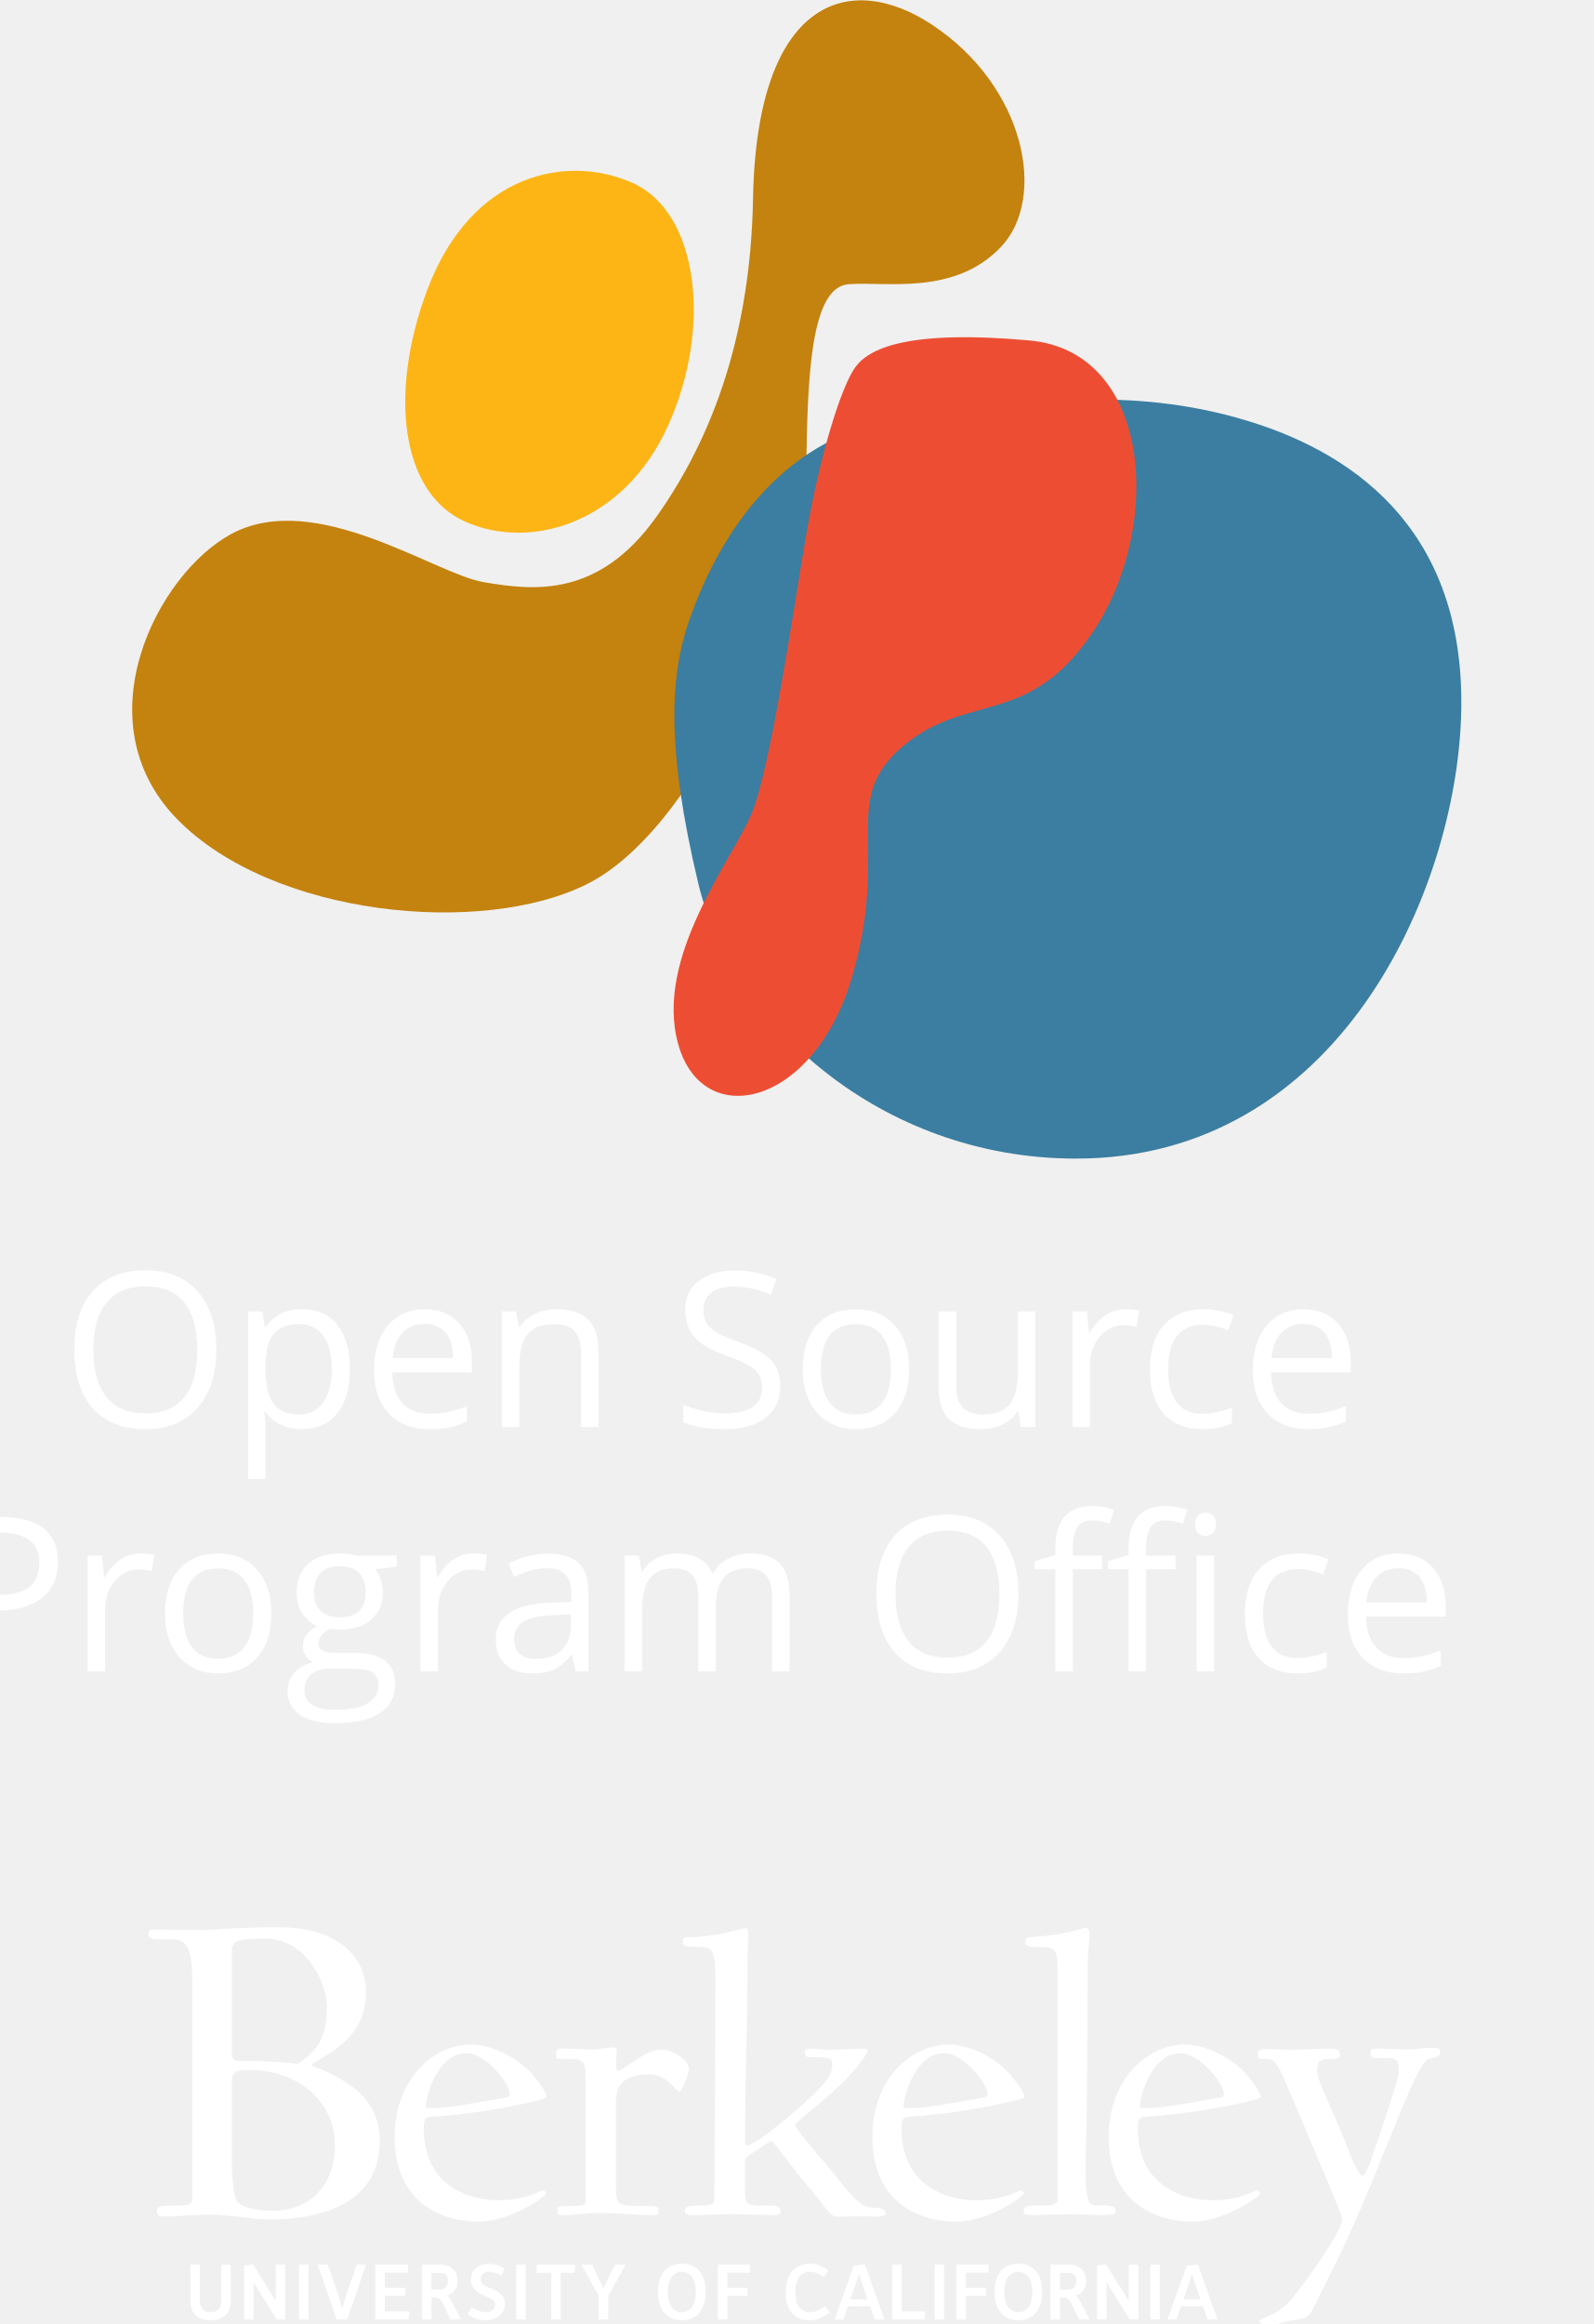
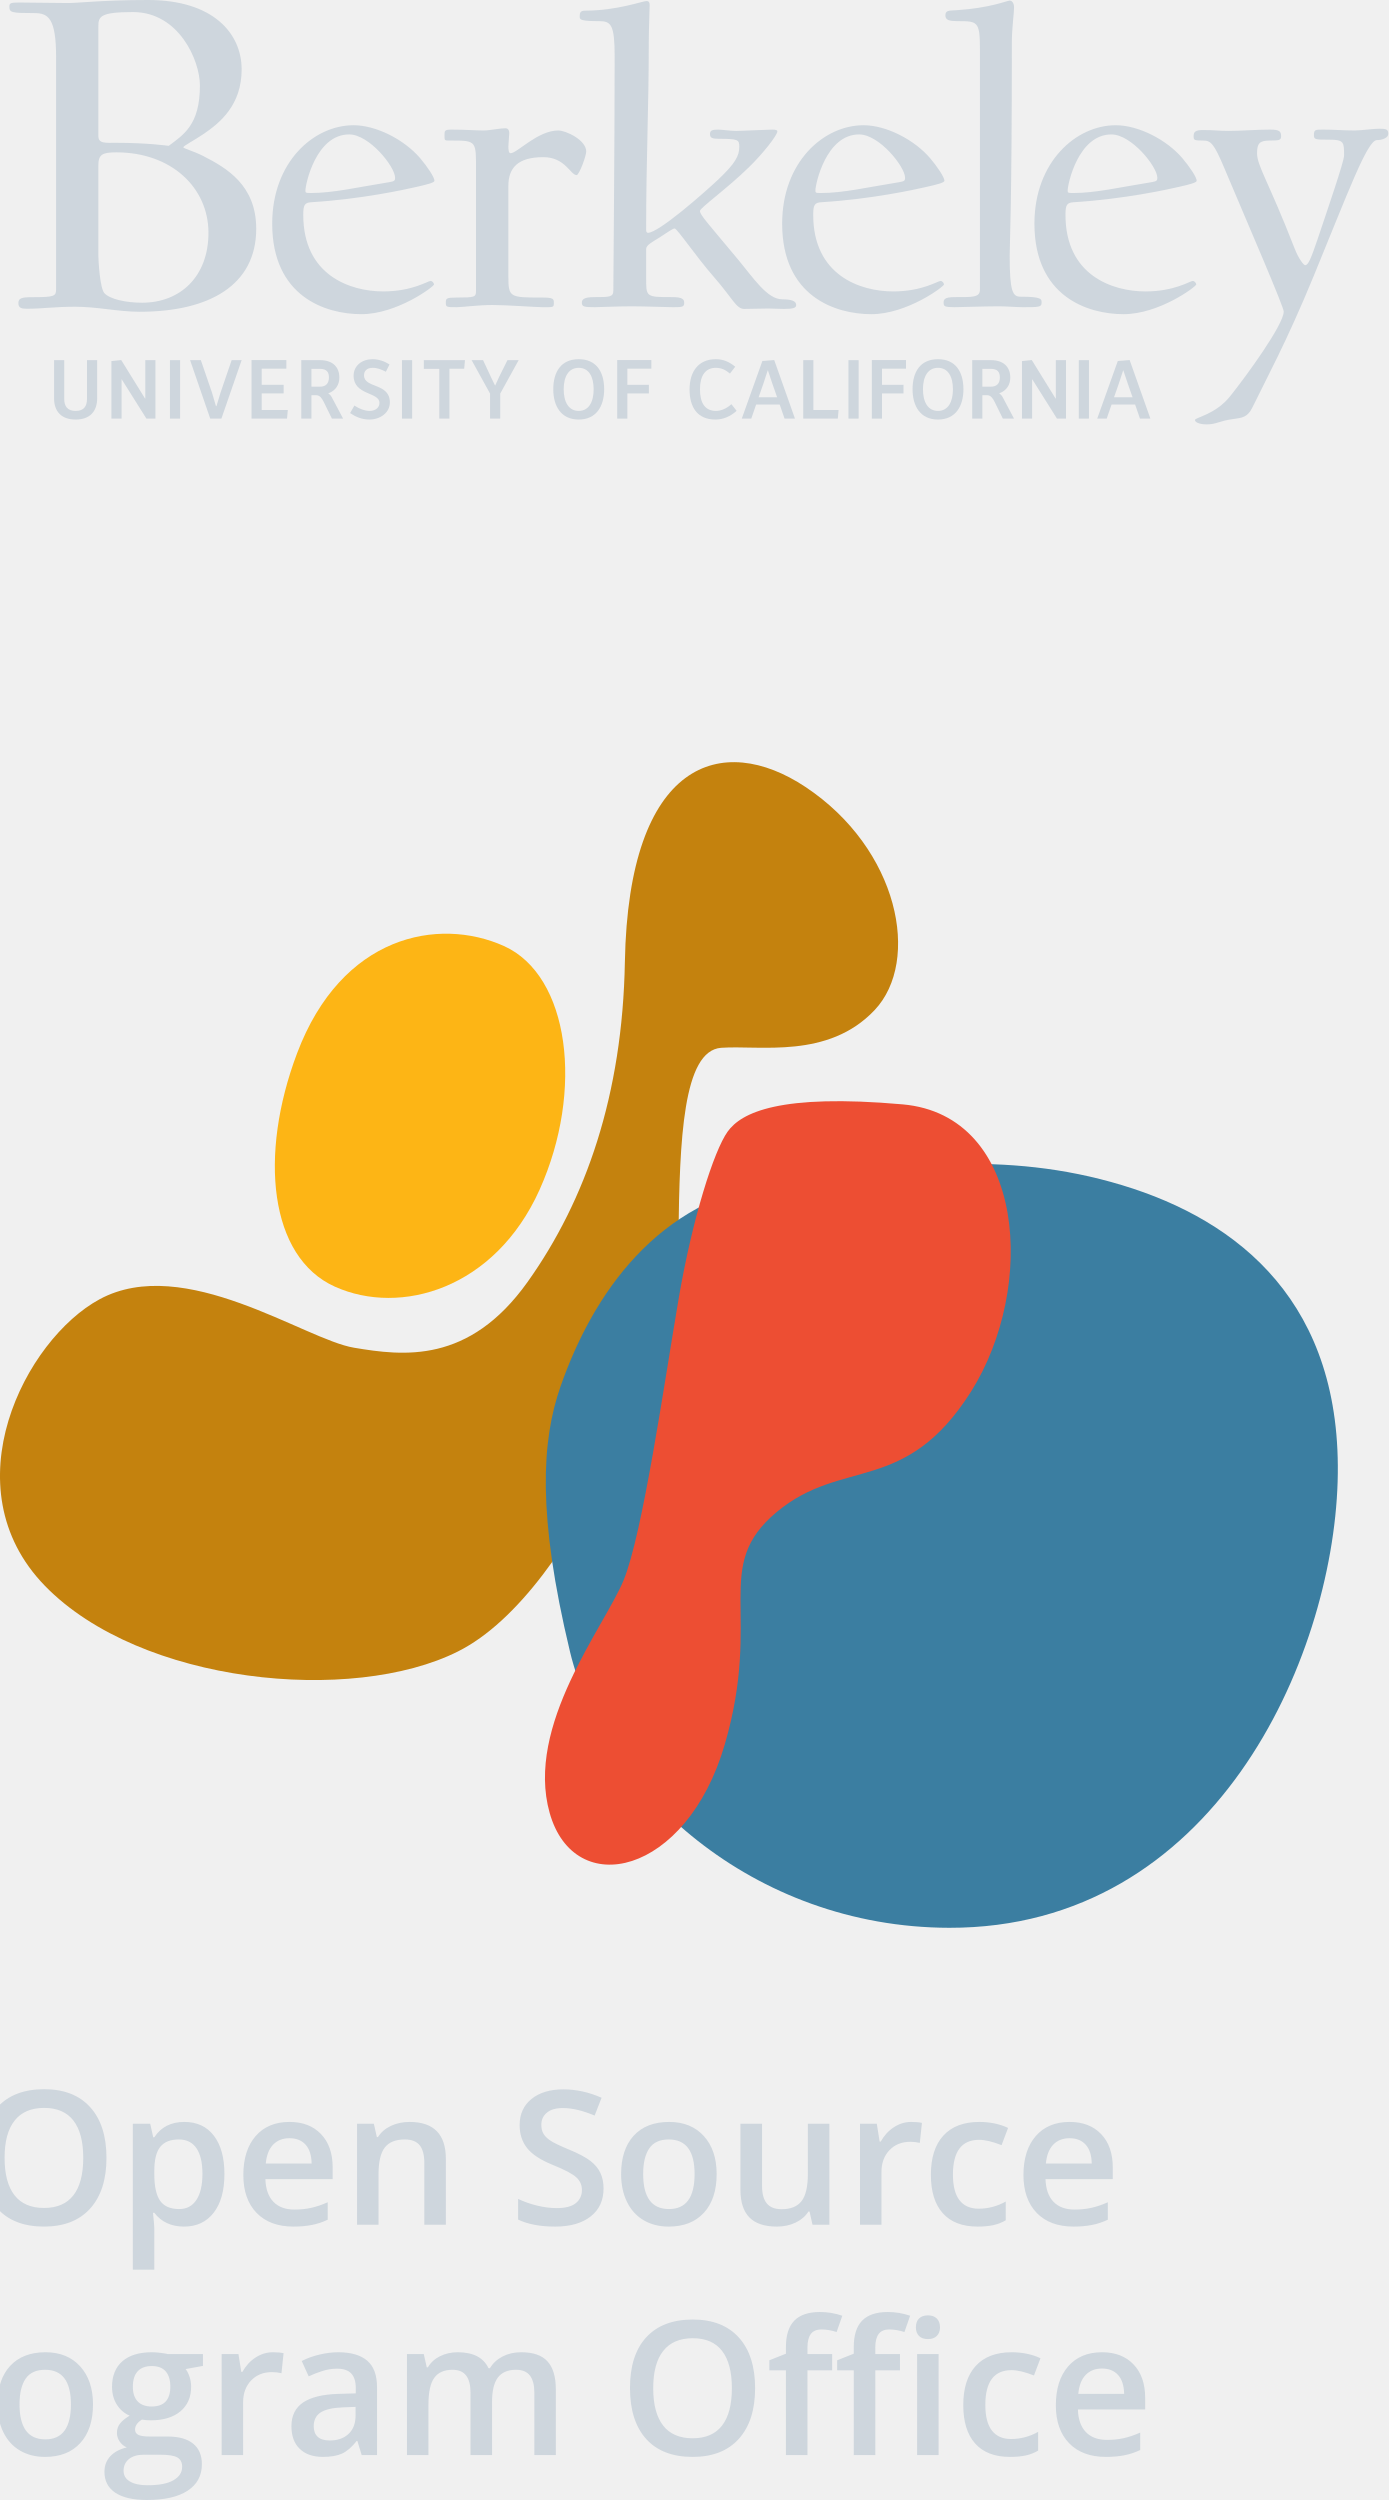
- <svg xmlns="http://www.w3.org/2000/svg" version="1.1" id="Layer_1" x="0px" y="0px" viewBox="0 0 412.836 601.977" xml:space="preserve" width="412.836" height="601.977">
+ <svg xmlns="http://www.w3.org/2000/svg" version="1.1" id="Layer_1" x="0px" y="0px" viewBox="0 0 297 534.842" xml:space="preserve" width="297" height="534.842">
  <defs id="defs115">
    <rect x="21.196" y="258.274" width="65.967" height="129.548" id="rect1" />
  </defs>
  <style type="text/css" id="style1">
	.st0{fill:#F7945E;}
	.st1{fill:#619BD3;}
	.st2{fill:#F15C45;}
	.st3{fill:#FFCA26;}
	.st4{fill:#214475;}
	.st5{enable-background:new    ;}
	.st6{fill:#224475;}
</style>
-   <text xml:space="preserve" id="text1" style="font-weight:bold;font-size:37.333px;font-family:Lato;-inkscape-font-specification:'Lato Bold';white-space:pre;shape-inside:url(#rect1);display:inline;fill:#1f335e;fill-opacity:1" transform="translate(-0.3435536,-72)" />
-   <text xml:space="preserve" style="font-weight:bold;font-size:66.667px;font-family:Lato;-inkscape-font-specification:'Lato Bold';text-align:center;text-anchor:middle;fill:#ffffff;fill-opacity:1" x="205.105" y="346.651" id="text2">
-     <tspan id="tspan2" x="205.105" y="346.651" style="font-style:normal;font-variant:normal;font-weight:bold;font-stretch:normal;font-size:66.667px;font-family:'Open Sans';-inkscape-font-specification:'Open Sans Bold';text-align:center;text-anchor:middle;fill:#ffffff;fill-opacity:1" />
-     <tspan x="205.105" y="432.915" style="font-style:normal;font-variant:normal;font-weight:normal;font-stretch:normal;font-size:56px;font-family:'Open Sans';-inkscape-font-specification:'Open Sans';text-align:center;text-anchor:middle;fill:#ffffff;fill-opacity:1" id="tspan3">Program Office</tspan>
-   </text>
-   <text xml:space="preserve" style="font-weight:bold;font-size:56px;font-family:'Open Sans';-inkscape-font-specification:'Open Sans Bold';text-align:center;text-anchor:middle;fill:#ffffff;fill-opacity:1" x="206.163" y="369.639" id="text3">
-     <tspan id="tspan1" x="206.163" y="369.639" style="font-style:normal;font-variant:normal;font-weight:normal;font-stretch:normal;font-size:56px;font-family:'Open Sans';-inkscape-font-specification:'Open Sans';fill:#ffffff;fill-opacity:1">Open Source</tspan>
-   </text>
-   <g id="g2" transform="matrix(2.264542,0,0,2.264542,34.24871,0.09361096)">
+   <text xml:space="preserve" id="text1" style="font-weight:bold;font-size:37.333px;font-family:Lato;-inkscape-font-specification:'Lato Bold';white-space:pre;shape-inside:url(#rect1);display:inline;fill:#1f335e;fill-opacity:1" transform="translate(-63.6554,-115.6821)" />
+   <g id="g3" style="fill:#ced6dd;fill-opacity:1" transform="translate(-63.31185,-43.68211)">
+     <text xml:space="preserve" style="font-weight:bold;font-size:66.667px;font-family:Lato;-inkscape-font-specification:'Lato Bold';text-align:center;text-anchor:middle;fill:#ced6dd;fill-opacity:1" x="205.48" y="482.651" id="text2">
+       <tspan id="tspan2" x="205.48" y="482.651" style="font-style:normal;font-variant:normal;font-weight:bold;font-stretch:normal;font-size:66.667px;font-family:'Open Sans';-inkscape-font-specification:'Open Sans Bold';text-align:center;text-anchor:middle;fill:#ced6dd;fill-opacity:1" />
+       <tspan x="205.48" y="568.915" style="font-style:normal;font-variant:normal;font-weight:600;font-stretch:normal;font-size:40px;font-family:'Open Sans';-inkscape-font-specification:'Open Sans, Semi-Bold';font-variant-ligatures:normal;font-variant-caps:small-caps;font-variant-numeric:normal;font-variant-east-asian:normal;text-align:center;text-anchor:middle;fill:#ced6dd;fill-opacity:1" id="tspan3">Program Office</tspan>
+     </text>
+     <text xml:space="preserve" style="font-weight:bold;font-size:40px;font-family:'Open Sans';-inkscape-font-specification:'Open Sans Bold';text-align:center;text-anchor:middle;fill:#ced6dd;fill-opacity:1" x="206.115" y="519.639" id="text3">
+       <tspan id="tspan1" x="206.115" y="519.639" style="font-style:normal;font-variant:normal;font-weight:600;font-stretch:normal;font-size:40px;font-family:'Open Sans';-inkscape-font-specification:'Open Sans, Semi-Bold';font-variant-ligatures:normal;font-variant-caps:small-caps;font-variant-numeric:normal;font-variant-east-asian:normal;fill:#ced6dd;fill-opacity:1">Open Source</tspan>
+     </text>
+   </g>
+   <g id="g2" transform="matrix(1.882274,0,0,1.882274,-7.8833529e-8,163.0558)">
    <path class="st0" d="m 11.323,61.044 c -8.46,4.57 -17.1,21.38 -6.22,32.57 C 15.983,104.804 40.033,107.114 52.053,101.074 c 13.65,-6.85 24.93,-36.38 25.06,-47.26 0.13,-10.88 0.51,-21.04 4.86,-21.35 4.35,-0.31 12.14,1.32 17.43,-4.28 5.29,-5.6 2.76,-18.32 -7.86,-25.37 -9.45,-6.28 -20.11,-3.04 -20.52,19.9 -0.27,15.08 -4.42,27.05 -11.07,36.38 -6.65,9.33 -14.12,8.4 -19.71,7.46 -5.6,-0.92 -19.28,-10.72 -28.92,-5.51 z" id="path1-6" style="fill:#c4820e;fill-opacity:1" />
    <path class="st1" d="m 63.723,70.914 c 3.65,-10.42 11.01,-21.3 24.69,-23.17 13.68,-1.87 25.73,-3.71 39.11,0.33 13.37,4.04 25.13,13.51 24.51,33.72 -0.62,20.21 -14.05,50.74 -44.14,50.69 -22.46,-0.04 -39.38,-15.84 -43.11,-31.39 -3.73,-15.55 -3.24,-23.96 -1.06,-30.18 z" id="path2-7" style="fill:#3b7ea1;fill-opacity:1" />
    <path class="st2" d="m 62.473,119.424 c 2.81,10 15.55,7.15 19.9,-7.77 4.35,-14.93 -1.55,-20.21 5.91,-26.43 7.46,-6.22 14.61,-1.87 22.08,-13.68 7.46,-11.82 6.22,-31.41 -7.77,-32.65 -13.99,-1.24 -18.35,0.93 -19.9,3.11 -1.55,2.18 -3.99,9.79 -5.57,19.04 -1.58,9.25 -4.07,26.67 -6.25,31.95 -2.18,5.29 -11.2,16.48 -8.4,26.43 z" id="path3-5" style="fill:#ed4e33;fill-opacity:1" />
    <path class="st3" d="m 61.333,48.584 c -5.07,11.3 -15.82,14.38 -23.27,11.03 -7.45,-3.35 -8.67,-14.93 -4.3,-26.52 5.06,-13.43 16.06,-15.54 23.51,-12.2 7.45,3.35 9.13,16.39 4.06,27.69 z" id="path4-3" style="fill:#fdb515;fill-opacity:1" />
  </g>
-   <g id="group-R5-3" transform="matrix(0.3068471,0,0,0.3068471,1.218388,468.8733)">
-     <path id="path2" d="m 7254.08,775.59 h 60.19 v 346.79 h -60.19 V 775.59" style="fill:#ffffff;fill-opacity:1;fill-rule:nonzero;stroke:none" transform="matrix(0.1333333,0,0,-0.1333333,0,533.3333)" />
-     <path id="path3" d="m 7117.91,894.531 h -1.5 l -141.26,228.359 -58.28,-6.02 V 775.59 h 60.27 v 232.89 h 1.06 l 146.33,-232.89 h 53.67 v 346.79 h -60.29 V 894.531" style="fill:#ffffff;fill-opacity:1;fill-rule:nonzero;stroke:none" transform="matrix(0.1333333,0,0,-0.1333333,0,533.3333)" />
-     <path id="path4" d="m 6026.45,775.59 h 60.26 V 925 h 127.6 v 51.051 h -127.6 v 95.789 h 142.35 v 51.05 h -202.61 v -347.3" style="fill:#ffffff;fill-opacity:1;fill-rule:nonzero;stroke:none" transform="matrix(0.1333333,0,0,-0.1333333,0,533.3333)" />
-     <path id="path5-6" d="m 5887.75,775.59 h 60.27 v 346.79 h -60.27 V 775.59" style="fill:#ffffff;fill-opacity:1;fill-rule:nonzero;stroke:none" transform="matrix(0.1333333,0,0,-0.1333333,0,533.3333)" />
-     <path id="path6-7" d="m 5679.72,1122.38 h -60.27 V 775.59 h 205.14 l 4.56,51.172 h -149.43 v 295.618" style="fill:#ffffff;fill-opacity:1;fill-rule:nonzero;stroke:none" transform="matrix(0.1333333,0,0,-0.1333333,0,533.3333)" />
-     <path id="path7-5" d="m 5101.67,821.211 c -64.25,0 -94.7,46.09 -94.7,128.051 0,81.438 32.44,127.578 93.69,127.578 32.89,0 57.29,-11.68 84.07,-33.95 l 31.32,40.51 c -36.37,29.92 -72.33,44.61 -115.39,44.61 -104.26,0 -155.45,-74.92 -155.45,-179.26 0,-106.289 46.58,-178.75 153.41,-178.75 46.59,0 90.1,19.18 125.59,51.68 l -30.88,39.492 c -28.39,-25.863 -60.78,-39.961 -91.66,-39.961" style="fill:#ffffff;fill-opacity:1;fill-rule:nonzero;stroke:none" transform="matrix(0.1333333,0,0,-0.1333333,0,533.3333)" />
-     <path id="path8-3" d="m 4515.99,775.59 h 60.2 V 925 h 127.61 v 51.051 h -127.61 v 95.789 h 142.32 v 51.05 h -202.52 v -347.3" style="fill:#ffffff;fill-opacity:1;fill-rule:nonzero;stroke:none" transform="matrix(0.1333333,0,0,-0.1333333,0,533.3333)" />
-     <path id="path9" d="m 3815.87,1023.67 c 0,0 -6.1,-12.65 -23.28,-51.088 h -1.49 c -18.23,38.438 -24.87,51.088 -24.87,51.088 l -46.04,98.71 h -67.87 L 3761.71,923.988 V 775.59 h 60.28 v 148.398 l 109.35,198.392 h -66.39 l -49.08,-98.71" style="fill:#ffffff;fill-opacity:1;fill-rule:nonzero;stroke:none" transform="matrix(0.1333333,0,0,-0.1333333,0,533.3333)" />
-     <path id="path10" d="m 3368.84,1070.82 h 91.66 V 775.59 h 60.28 v 295.66 h 87.59 l 4.53,51.13 h -244.06 v -51.56" style="fill:#ffffff;fill-opacity:1;fill-rule:nonzero;stroke:none" transform="matrix(0.1333333,0,0,-0.1333333,0,533.3333)" />
-     <path id="path11" d="m 3239.24,775.59 h 60.29 v 346.79 h -60.29 V 775.59" style="fill:#ffffff;fill-opacity:1;fill-rule:nonzero;stroke:none" transform="matrix(0.1333333,0,0,-0.1333333,0,533.3333)" />
-     <path id="path12" d="m 3014.02,1032.3 c 0,25.79 17.22,44.54 50.68,44.54 29.83,0 53.11,-10.08 78.95,-23.25 l 21.78,43.52 c -29.38,18.24 -64.26,30.9 -100.73,30.9 -61.3,0 -112.41,-36.99 -112.41,-98.24 0,-116.489 153.43,-95.711 153.43,-160.59 0,-25.7 -19.81,-47.969 -59.77,-47.969 -26.85,0 -60.78,12.66 -89.04,31.84 l -25.39,-44.531 c 28.34,-19.77 66.79,-38.52 114.43,-38.52 66.3,0 121.49,42.582 121.49,101.289 0,118.031 -153.42,82.543 -153.42,161.011" style="fill:#ffffff;fill-opacity:1;fill-rule:nonzero;stroke:none" transform="matrix(0.1333333,0,0,-0.1333333,0,533.3333)" />
-     <path id="path13" d="m 2407.06,925 h 130.14 v 51.129 h -130.14 v 95.711 h 146.33 v 51.05 h -206.52 v -347.3 h 210.57 l 4.6,51.172 H 2407.06 V 925" style="fill:#ffffff;fill-opacity:1;fill-rule:nonzero;stroke:none" transform="matrix(0.1333333,0,0,-0.1333333,0,533.3333)" />
-     <path id="path14" d="m 2162.57,928.48 c 0,0 -6.54,-19.769 -23.73,-78.992 h -3.06 c -16.74,59.223 -23.27,79.571 -23.27,79.571 l -66.38,193.321 h -63.75 l 119.49,-346.79 h 66.29 l 120,346.79 h -59.23 l -66.36,-193.9" style="fill:#ffffff;fill-opacity:1;fill-rule:nonzero;stroke:none" transform="matrix(0.1333333,0,0,-0.1333333,0,533.3333)" />
-     <path id="path15" d="m 1862.88,775.59 h 60.28 v 346.79 h -60.28 V 775.59" style="fill:#ffffff;fill-opacity:1;fill-rule:nonzero;stroke:none" transform="matrix(0.1333333,0,0,-0.1333333,0,533.3333)" />
-     <path id="path16" d="m 1716.65,894.531 h -1.44 l -141.39,228.359 -58.16,-6.02 V 775.59 h 60.25 v 232.89 h 0.96 l 146.36,-232.89 h 53.62 v 346.79 h -60.2 V 894.531" style="fill:#ffffff;fill-opacity:1;fill-rule:nonzero;stroke:none" transform="matrix(0.1333333,0,0,-0.1333333,0,533.3333)" />
-     <path id="path17" d="m 1370.83,892.582 c 0,-43.094 -18.12,-71.371 -67.24,-71.371 -49.61,0 -67.85,28.277 -67.85,71.879 v 229.29 h -60.2 V 896.051 c 0,-77.891 42.93,-126.051 128.05,-126.051 84.5,0 127.6,48.16 127.6,126.559 v 225.821 h -60.36 V 892.582" style="fill:#ffffff;fill-opacity:1;fill-rule:nonzero;stroke:none" transform="matrix(0.1333333,0,0,-0.1333333,0,533.3333)" />
-     <path id="path18" d="m 7463.08,902.191 26.86,76.481 c 0,0 4.1,11.058 27.3,82.968 h 1.03 c 23.83,-71.91 27.82,-82.968 27.82,-82.968 l 26.89,-76.481 z m 92.68,220.699 -70.38,-5.59 -122.03,-341.71 h 56.21 l 28.85,83.551 h 139.71 l 28.89,-83.551 h 61.75 l -123,347.3" style="fill:#ffffff;fill-opacity:1;fill-rule:nonzero;stroke:none" transform="matrix(0.1333333,0,0,-0.1333333,0,533.3333)" />
-     <path id="path19" d="m 6732.65,964.961 h -50.58 v 105.859 h 49.56 c 41.06,0 54.24,-19.33 54.24,-51.68 0,-32.89 -16.76,-54.179 -53.22,-54.179 z m 70.92,-64.34 c -4.08,8.09 -10.13,17.231 -21.29,23.867 v 0.942 c 45.55,17.269 65.35,52.66 65.35,94.22 0,60.23 -38.05,102.73 -114.43,102.73 H 6621.81 V 775.59 h 60.26 v 138.781 h 28.84 c 21.74,0 34.42,-20.34 44.51,-40.973 l 48.15,-97.808 h 66.29 l -66.29,125.031" style="fill:#ffffff;fill-opacity:1;fill-rule:nonzero;stroke:none" transform="matrix(0.1333333,0,0,-0.1333333,0,533.3333)" />
-     <path id="path20" d="m 6418.84,821.211 c -59.77,0 -89.16,52.621 -89.16,128.559 0,75.47 29.39,127.07 89.16,127.07 59.77,0 88.62,-52.15 88.62,-127.578 0,-75.43 -29.4,-128.051 -88.62,-128.051 z m 0,306.799 c -104.3,0 -150.89,-74.42 -150.89,-178.748 C 6267.95,850 6314,770 6418.84,770 c 104.77,0 150.88,80 150.88,179.262 0,104.328 -46.64,178.748 -150.88,178.748" style="fill:#ffffff;fill-opacity:1;fill-rule:nonzero;stroke:none" transform="matrix(0.1333333,0,0,-0.1333333,0,533.3333)" />
-     <path id="path21" d="m 5354.76,902.191 26.84,76.481 c 0,0 4,11.058 27.28,82.968 h 1.06 c 23.8,-71.91 27.83,-82.968 27.83,-82.968 l 26.85,-76.481 z m 92.68,220.699 -70.38,-5.59 -122.11,-341.71 h 56.31 l 28.81,83.551 h 139.81 l 28.81,-83.551 h 61.74 l -122.99,347.3" style="fill:#ffffff;fill-opacity:1;fill-rule:nonzero;stroke:none" transform="matrix(0.1333333,0,0,-0.1333333,0,533.3333)" />
-     <path id="path22" d="m 4287.65,821.211 c -59.74,0 -89.04,52.621 -89.04,128.559 0,75.47 29.3,127.07 89.04,127.07 59.84,0 88.61,-52.15 88.61,-127.578 0,-75.43 -29.32,-128.051 -88.61,-128.051 z m 0,306.799 c -104.22,0 -150.89,-74.42 -150.89,-178.748 C 4136.76,850 4182.9,770 4287.65,770 c 104.84,0 150.96,80 150.96,179.262 0,104.328 -46.67,178.748 -150.96,178.748" style="fill:#ffffff;fill-opacity:1;fill-rule:nonzero;stroke:none" transform="matrix(0.1333333,0,0,-0.1333333,0,533.3333)" />
-     <path id="path23" d="m 2752.81,964.961 h -50.61 v 105.859 h 49.63 c 41.02,0 54.16,-19.33 54.16,-51.68 0,-32.89 -16.75,-54.179 -53.18,-54.179 z m 70.92,-64.34 c -4.03,8.09 -10.14,17.231 -21.22,23.867 v 0.942 c 45.51,17.269 65.24,52.66 65.24,94.22 0,60.23 -37.93,102.73 -114.44,102.73 H 2641.93 V 775.59 h 60.27 v 138.781 h 28.89 c 21.72,0 34.43,-20.34 44.57,-40.973 l 48.07,-97.808 h 66.32 l -66.32,125.031" style="fill:#ffffff;fill-opacity:1;fill-rule:nonzero;stroke:none" transform="matrix(0.1333333,0,0,-0.1333333,0,533.3333)" />
-     <path id="path24" d="m 9035.29,2495.12 c -36.33,0 -106.42,-10.39 -145.31,-10.39 -70.08,0 -116.73,5.22 -186.8,5.22 -46.68,0 -54.43,0 -54.43,-33.78 0,-25.94 10.34,-25.94 90.79,-25.94 88.17,0 88.17,-15.54 88.17,-93.36 0,-36.33 -93.36,-306.17 -155.67,-492.89 -41.5,-121.99 -57.04,-158.28 -75.21,-158.28 -10.41,0 -41.52,44.1 -62.27,98.56 -155.74,399.53 -223.06,490.35 -223.06,565.54 0,59.65 15.49,75.2 77.75,75.2 54.46,0 64.88,2.62 64.88,25.98 0,28.59 -10.42,38.97 -64.88,38.97 -83.04,0 -173.81,-7.76 -246.42,-7.76 -62.28,0 -80.51,5.15 -153.08,5.15 -46.71,0 -54.52,-13.01 -54.52,-36.36 0,-23.36 2.62,-25.98 54.52,-25.98 46.67,0 64.83,-12.93 129.72,-168.55 142.69,-337.27 350.21,-817.27 350.21,-845.83 0,-77.81 -223.07,-383.9 -316.5,-500.698 C 8064.93,798.32 7943.04,782.77 7943.04,767.23 c 0,-13.011 25.98,-25.941 70.02,-25.941 57.07,0 75.23,20.781 153.05,31.09 57.14,7.851 88.32,10.391 116.81,67.5 82.97,171.291 199.77,381.411 363.25,778.321 204.9,498.17 319.04,809.42 376.15,809.42 31.13,0 67.43,13 67.43,36.33 0,28.63 -13.01,31.17 -54.46,31.17 M 2058.57,2334.14 c -59.7,29.69 -116.37,44.65 -116.37,50.55 0,8.94 65.63,41.87 122.33,80.58 95.44,65.63 223.71,170 223.71,381.84 0,211.8 -167.03,411.6 -554.82,411.6 -268.42,0 -411.57,-17.97 -474.25,-17.97 -104.37,0 -196.85,3.01 -289.35,3.01 -50.644,0 -59.57,-3.01 -59.57,-23.83 0,-35.82 11.914,-38.83 146.11,-38.83 83.48,0 131.25,-26.88 131.25,-262.5 V 1546.56 c 0,-44.73 -6.03,-50.7 -140.15,-50.7 -65.647,0 -83.558,-6.02 -83.558,-35.74 0,-29.89 20.879,-32.86 50.698,-32.86 95.41,0 161.02,11.92 286.33,11.92 131.25,0 256.54,-29.85 381.82,-29.85 414.59,0 691.95,158.09 691.95,492.19 0,259.53 -175.98,360.98 -316.13,432.62 m -620.35,766.44 c 0,59.65 8.87,86.57 205.68,86.57 271.51,0 396.8,-286.45 396.8,-435.59 0,-235.66 -98.5,-292.3 -184.96,-357.93 0,0 -125.3,17.93 -307.19,17.93 -71.64,0 -110.33,-5.94 -110.33,41.8 z m 259.41,-1637.57 c -95.47,0 -190.82,20.94 -223.72,56.68 -26.82,29.92 -35.69,196.91 -35.69,223.71 v 533.89 c 0,65.68 23.86,77.66 107.34,77.66 325.08,0 545.82,-208.78 545.82,-477.25 0,-259.5 -167.05,-414.69 -393.75,-414.69 m 1301.08,-67.93 c 210.11,0 430.72,163.55 430.72,176.48 0,5.16 -7.81,20.63 -20.74,20.63 -15.55,0 -109.01,-62.19 -280.22,-62.19 -197.22,0 -474.75,95.98 -474.75,453.98 0,59.73 7.74,72.66 49.26,75.28 295.73,18.16 555.18,75.11 622.58,90.82 70.08,15.54 106.41,26.01 106.41,36.33 0,20.78 -41.45,82.96 -85.58,134.84 -93.46,108.98 -259.44,194.65 -394.34,194.65 -236.06,0 -482.56,-217.97 -482.56,-583.79 0,-433.28 316.5,-537.03 529.22,-537.03 m -72.6,1066.25 c 119.35,0 272.36,-191.96 272.36,-256.76 0,-15.55 -2.58,-20.78 -31.17,-25.86 -194.54,-31.17 -334.65,-64.96 -469.55,-64.96 -31.09,0 -31.09,2.62 -31.09,15.54 0,36.33 62.25,332.04 259.45,332.04 m 1214.1,-998.75 c 0,23.32 -2.63,31.17 -70.02,31.17 -191.95,0 -199.77,0 -199.77,127.07 v 534.49 c 0,108.83 57.08,171.17 207.51,171.17 129.74,0 160.91,-106.36 197.24,-106.36 15.55,0 57.06,114.14 57.06,140.08 0,67.42 -119.4,124.53 -166.04,124.53 -121.96,0 -243.93,-134.93 -282.77,-134.93 -10.42,0 -13,18.17 -13,41.49 0,7.77 5.2,64.88 5.2,77.85 0,20.81 -10.43,28.59 -20.74,28.59 -41.53,0 -90.86,-13 -132.38,-13 -51.84,0 -101.12,5.22 -189.36,5.22 -44.1,0 -41.52,-7.76 -41.52,-38.97 0,-28.56 0,-25.98 46.75,-25.98 145.28,0 140.08,-5.16 140.08,-181.49 v -710.97 c 0,-36.17 -7.79,-38.79 -114.14,-38.79 -62.34,0 -64.96,-5.24 -64.96,-31.17 0,-26.02 5.23,-26.02 64.96,-26.02 36.33,0 124.51,12.93 212.76,12.93 82.93,0 256.79,-12.93 293.12,-12.93 67.39,0 70.02,-2.61 70.02,26.02 m 1883.63,-67.5 c 210.14,0 430.67,163.55 430.67,176.48 0,5.16 -7.82,20.63 -20.79,20.63 -15.56,0 -109.01,-62.19 -280.17,-62.19 -197.21,0 -474.79,95.98 -474.79,453.98 0,59.73 7.74,72.66 49.34,75.28 295.74,18.16 555.1,75.11 622.6,90.82 70.02,15.54 106.38,26.01 106.38,36.33 0,20.78 -41.5,82.96 -85.65,134.84 -93.43,108.98 -259.4,194.65 -394.31,194.65 -236.17,0 -482.65,-217.97 -482.65,-583.79 0,-433.28 316.6,-537.03 529.37,-537.03 m -72.69,1066.25 c 119.35,0 272.48,-191.96 272.48,-256.76 0,-15.55 -2.62,-20.78 -31.17,-25.86 -194.65,-31.17 -334.67,-64.96 -469.55,-64.96 -31.18,0 -31.18,2.62 -31.18,15.54 0,36.33 62.27,332.04 259.42,332.04 M 7520.21,1395.08 c 210.14,0 430.64,163.55 430.64,176.48 0,5.16 -7.81,20.63 -20.82,20.63 -15.54,0 -108.82,-62.19 -280.13,-62.19 -197.15,0 -474.75,95.98 -474.75,453.98 0,59.73 7.81,72.66 49.26,75.28 295.8,18.16 555.19,75.11 622.65,90.82 70,15.54 106.32,26.01 106.32,36.33 0,20.78 -41.43,82.96 -85.53,134.84 -93.41,108.98 -259.48,194.65 -394.36,194.65 -236.07,0 -482.56,-217.97 -482.56,-583.79 0,-433.28 316.51,-537.03 529.28,-537.03 m -72.7,1066.25 c 119.34,0 272.46,-191.96 272.46,-256.76 0,-15.55 -2.57,-20.78 -31.17,-25.86 -194.61,-31.17 -334.64,-64.96 -469.55,-64.96 -31.18,0 -31.18,2.62 -31.18,15.54 0,36.33 62.28,332.04 259.44,332.04 M 6517.2,1496.37 c -62.34,0 -64.88,-15.63 -64.88,-33.79 0,-20.79 5.22,-26.02 64.88,-26.02 36.33,0 173.79,5.23 262.02,5.23 46.72,0 103.8,-5.23 142.7,-5.23 93.43,0 111.55,0 111.55,26.02 0,20.7 5.24,36.25 -124.53,36.25 -46.72,0 -64.82,28.63 -64.82,243.87 0,75.34 12.96,280.23 12.96,1268.67 0,77.81 13.01,171.17 13.01,202.42 0,28.55 -13.01,41.48 -25.97,41.48 -15.55,0 -114.19,-44.1 -316.49,-57.11 -44.1,-2.53 -64.88,0 -64.88,-31.09 0,-28.56 25.97,-33.71 72.62,-33.71 116.71,0 132.26,0 132.26,-163.48 V 1540.39 c 0,-46.64 -44.03,-44.02 -150.43,-44.02 m -1022.73,-13.09 c -88.15,0 -171.14,127.07 -259.44,233.51 -181.54,217.94 -228.26,267.19 -228.26,290.5 0,18.25 160.86,132.4 290.53,259.47 80.51,77.81 168.67,189.41 168.67,212.81 0,7.77 -10.43,10.38 -31.09,10.38 -31.17,0 -181.63,-7.76 -215.39,-7.76 -31.12,0 -80.45,7.76 -106.43,7.76 -33.59,0 -46.64,-5.22 -46.64,-25.93 0,-23.44 13.05,-28.63 51.95,-28.63 114.04,0 121.86,-5.16 121.86,-46.72 0,-54.34 -23.36,-98.44 -124.55,-194.49 -82.93,-77.81 -352.83,-316.48 -417.68,-316.48 -7.73,0 -10.35,7.77 -10.35,18.16 0,422.77 15.55,713.43 15.55,1107.73 0,83.05 5.19,192.04 5.19,225.74 0,15.62 -5.19,23.33 -18.12,23.33 -23.36,0 -176.49,-57.03 -363.26,-57.03 -28.48,0 -33.68,-10.47 -33.68,-36.42 0,-18.16 10.32,-25.85 116.72,-25.85 70.02,0 90.77,-23.41 90.77,-207.58 0,-547.42 -7.82,-1315.43 -7.82,-1390.62 0,-38.79 -23.28,-38.79 -111.54,-38.79 -62.2,0 -75.21,-13.09 -75.21,-33.79 0,-23.4 15.64,-26.02 75.21,-26.02 36.35,0 132.32,5.23 220.57,5.23 83,0 202.34,-5.23 241.26,-5.23 57.08,0 70.04,0 70.04,26.02 0,20.7 -10.35,33.79 -70.04,33.79 -160.83,0 -155.64,0 -155.64,121.83 v 163.48 c 0,23.36 36.29,41.52 77.81,67.46 44.14,28.56 80.45,54.41 90.79,54.41 15.56,0 124.62,-163.39 233.45,-287.97 109.02,-124.45 132.38,-189.33 179.1,-189.33 36.3,0 114.24,2.54 145.33,2.54 23.29,0 57.04,-2.54 88.17,-2.54 57.05,0 75.21,5.16 75.21,23.24 0,20.78 -20.74,33.79 -83.04,33.79" style="fill:#ffffff;fill-opacity:1;fill-rule:nonzero;stroke:none" transform="matrix(0.1333333,0,0,-0.1333333,0,533.3333)" />
+   <g id="g1" style="fill:#ced6dd;fill-opacity:1" transform="matrix(0.3606564,0,0,0.3606564,279.3449,-102.4264)">
+     <path fill-rule="nonzero" fill="rgb(12.262%, 20.007%, 37%)" fill-opacity="1" d="m -134.617,532.312 h 6.02 v -34.68 h -6.02 v 34.68" id="path1" style="fill:#ced6dd;fill-opacity:1" />
+     <path fill-rule="nonzero" fill="rgb(12.262%, 20.007%, 37%)" fill-opacity="1" d="m -148.234,520.418 h -0.148 l -14.125,-22.836 -5.828,0.602 v 34.129 h 6.027 v -23.289 h 0.105 l 14.633,23.289 h 5.367 v -34.68 h -6.031 v 22.785" id="path2" style="fill:#ced6dd;fill-opacity:1" />
+     <path fill-rule="nonzero" fill="rgb(12.262%, 20.007%, 37%)" fill-opacity="1" d="m -257.379,532.312 h 6.027 v -14.941 h 12.758 v -5.105 h -12.758 v -9.578 h 14.234 v -5.105 h -20.262 v 34.73" id="path3" style="fill:#ced6dd;fill-opacity:1" />
+     <path fill-rule="nonzero" fill="rgb(12.262%, 20.007%, 37%)" fill-opacity="1" d="m -271.25,532.312 h 6.027 V 497.633 H -271.25 v 34.68" id="path4" style="fill:#ced6dd;fill-opacity:1" />
+     <path fill-rule="nonzero" fill="rgb(12.262%, 20.007%, 37%)" fill-opacity="1" d="m -292.051,497.633 h -6.027 v 34.68 h 20.516 l 0.453,-5.117 h -14.941 v -29.562" id="path5-3" style="fill:#ced6dd;fill-opacity:1" />
+     <path fill-rule="nonzero" fill="rgb(12.262%, 20.007%, 37%)" fill-opacity="1" d="m -349.855,527.75 c -6.426,0 -9.473,-4.609 -9.473,-12.805 0,-8.145 3.246,-12.758 9.371,-12.758 3.289,0 5.73,1.168 8.406,3.395 l 3.133,-4.051 c -3.637,-2.992 -7.234,-4.461 -11.539,-4.461 -10.426,0 -15.547,7.492 -15.547,17.926 0,10.629 4.66,17.875 15.344,17.875 4.656,0 9.008,-1.918 12.559,-5.168 l -3.09,-3.949 c -2.84,2.586 -6.078,3.996 -9.164,3.996" id="path6-5" style="fill:#ced6dd;fill-opacity:1" />
+     <path fill-rule="nonzero" fill="rgb(12.262%, 20.007%, 37%)" fill-opacity="1" d="m -408.426,532.312 h 6.02 v -14.941 h 12.762 v -5.105 h -12.762 v -9.578 h 14.234 v -5.105 h -20.254 v 34.73" id="path7-6" style="fill:#ced6dd;fill-opacity:1" />
+     <path fill-rule="nonzero" fill="rgb(12.262%, 20.007%, 37%)" fill-opacity="1" d="m -478.438,507.504 c 0,0 -0.609,1.266 -2.328,5.109 h -0.148 c -1.824,-3.844 -2.488,-5.109 -2.488,-5.109 l -4.602,-9.871 h -6.789 l 10.941,19.84 v 14.84 h 6.027 v -14.84 l 10.934,-19.84 h -6.641 l -4.906,9.871" id="path8-2" style="fill:#ced6dd;fill-opacity:1" />
+     <path fill-rule="nonzero" fill="rgb(12.262%, 20.007%, 37%)" fill-opacity="1" d="m -523.141,502.789 h 9.168 v 29.523 h 6.027 v -29.566 h 8.758 l 0.453,-5.113 h -24.406 v 5.156" id="path9" style="fill:#ced6dd;fill-opacity:1" />
+     <path fill-rule="nonzero" fill="rgb(12.262%, 20.007%, 37%)" fill-opacity="1" d="m -536.098,532.312 h 6.027 v -34.68 h -6.027 v 34.68" id="path10" style="fill:#ced6dd;fill-opacity:1" />
+     <path fill-rule="nonzero" fill="rgb(12.262%, 20.007%, 37%)" fill-opacity="1" d="m -558.621,506.641 c 0,-2.578 1.723,-4.453 5.066,-4.453 2.984,0 5.312,1.008 7.895,2.324 l 2.18,-4.352 c -2.938,-1.824 -6.426,-3.09 -10.074,-3.09 -6.129,0 -11.238,3.699 -11.238,9.824 0,11.648 15.34,9.57 15.34,16.059 0,2.57 -1.98,4.797 -5.977,4.797 -2.684,0 -6.078,-1.266 -8.902,-3.184 l -2.539,4.453 c 2.832,1.977 6.68,3.852 11.441,3.852 6.633,0 12.148,-4.258 12.148,-10.129 0,-11.805 -15.34,-8.254 -15.34,-16.102" id="path11" style="fill:#ced6dd;fill-opacity:1" />
+     <path fill-rule="nonzero" fill="rgb(12.262%, 20.007%, 37%)" fill-opacity="1" d="m -619.316,517.371 h 13.012 v -5.113 h -13.012 v -9.57 h 14.633 v -5.105 h -20.652 v 34.73 h 21.055 l 0.461,-5.117 h -15.496 v -9.824" id="path12" style="fill:#ced6dd;fill-opacity:1" />
+     <path fill-rule="nonzero" fill="rgb(12.262%, 20.007%, 37%)" fill-opacity="1" d="m -643.766,517.023 c 0,0 -0.656,1.977 -2.375,7.898 h -0.305 c -1.676,-5.922 -2.328,-7.957 -2.328,-7.957 l -6.637,-19.332 h -6.375 l 11.949,34.68 h 6.629 l 12,-34.68 h -5.922 l -6.637,19.391" id="path13" style="fill:#ced6dd;fill-opacity:1" />
+     <path fill-rule="nonzero" fill="rgb(12.262%, 20.007%, 37%)" fill-opacity="1" d="m -673.734,532.312 h 6.027 v -34.68 h -6.027 v 34.68" id="path14" style="fill:#ced6dd;fill-opacity:1" />
+     <path fill-rule="nonzero" fill="rgb(12.262%, 20.007%, 37%)" fill-opacity="1" d="m -688.359,520.418 h -0.145 l -14.137,-22.836 -5.816,0.602 v 34.129 h 6.023 v -23.289 h 0.098 l 14.637,23.289 h 5.359 v -34.68 h -6.02 v 22.785" id="path15" style="fill:#ced6dd;fill-opacity:1" />
+     <path fill-rule="nonzero" fill="rgb(12.262%, 20.007%, 37%)" fill-opacity="1" d="m -722.941,520.613 c 0,4.309 -1.812,7.137 -6.723,7.137 -4.961,0 -6.785,-2.828 -6.785,-7.188 v -22.93 h -6.02 v 22.633 c 0,7.789 4.293,12.605 12.805,12.605 8.449,0 12.758,-4.816 12.758,-12.656 v -22.582 h -6.035 v 22.98" id="path16" style="fill:#ced6dd;fill-opacity:1" />
+     <path fill-rule="nonzero" fill="rgb(12.262%, 20.007%, 37%)" fill-opacity="1" d="m -113.715,519.652 2.684,-7.648 c 0,0 0.41,-1.105 2.73,-8.297 h 0.105 c 2.383,7.191 2.781,8.297 2.781,8.297 l 2.688,7.648 z m 9.266,-22.07 -7.035,0.559 -12.203,34.172 h 5.621 l 2.883,-8.355 h 13.973 l 2.887,8.355 h 6.176 l -12.301,-34.73" id="path17" style="fill:#ced6dd;fill-opacity:1" />
+     <path fill-rule="nonzero" fill="rgb(12.262%, 20.007%, 37%)" fill-opacity="1" d="m -186.758,513.375 h -5.059 v -10.586 h 4.953 c 4.109,0 5.426,1.934 5.426,5.168 0,3.289 -1.676,5.418 -5.32,5.418 z m 7.09,6.434 c -0.406,-0.809 -1.012,-1.723 -2.129,-2.387 v -0.094 c 4.555,-1.727 6.535,-5.266 6.535,-9.422 0,-6.023 -3.805,-10.273 -11.441,-10.273 h -11.141 v 34.68 h 6.027 v -13.879 h 2.883 c 2.176,0 3.441,2.035 4.453,4.098 l 4.812,9.781 h 6.629 l -6.629,-12.504" id="path18" style="fill:#ced6dd;fill-opacity:1" />
+     <path fill-rule="nonzero" fill="rgb(12.262%, 20.007%, 37%)" fill-opacity="1" d="m -218.141,527.75 c -5.977,0 -8.914,-5.262 -8.914,-12.855 0,-7.547 2.938,-12.707 8.914,-12.707 5.977,0 8.863,5.215 8.863,12.758 0,7.543 -2.941,12.805 -8.863,12.805 z m 0,-30.68 c -10.43,0 -15.086,7.441 -15.086,17.875 0,9.926 4.602,17.926 15.086,17.926 10.477,0 15.09,-8 15.09,-17.926 0,-10.434 -4.664,-17.875 -15.09,-17.875" id="path19" style="fill:#ced6dd;fill-opacity:1" />
+     <path fill-rule="nonzero" fill="rgb(12.262%, 20.007%, 37%)" fill-opacity="1" d="m -324.547,519.652 2.684,-7.648 c 0,0 0.398,-1.105 2.727,-8.297 h 0.105 c 2.383,7.191 2.785,8.297 2.785,8.297 l 2.684,7.648 z m 9.266,-22.07 -7.035,0.559 -12.215,34.172 h 5.633 l 2.883,-8.355 h 13.98 l 2.879,8.355 h 6.176 l -12.301,-34.73" id="path20" style="fill:#ced6dd;fill-opacity:1" />
+     <path fill-rule="nonzero" fill="rgb(12.262%, 20.007%, 37%)" fill-opacity="1" d="m -431.258,527.75 c -5.977,0 -8.906,-5.262 -8.906,-12.855 0,-7.547 2.93,-12.707 8.906,-12.707 5.984,0 8.859,5.215 8.859,12.758 0,7.543 -2.93,12.805 -8.859,12.805 z m 0,-30.68 c -10.422,0 -15.09,7.441 -15.09,17.875 0,9.926 4.613,17.926 15.09,17.926 10.484,0 15.094,-8 15.094,-17.926 0,-10.434 -4.664,-17.875 -15.094,-17.875" id="path21" style="fill:#ced6dd;fill-opacity:1" />
+     <path fill-rule="nonzero" fill="rgb(12.262%, 20.007%, 37%)" fill-opacity="1" d="m -584.742,513.375 h -5.062 v -10.586 h 4.965 c 4.102,0 5.414,1.934 5.414,5.168 0,3.289 -1.672,5.418 -5.316,5.418 z m 7.09,6.434 c -0.402,-0.809 -1.012,-1.723 -2.121,-2.387 v -0.094 c 4.551,-1.727 6.523,-5.266 6.523,-9.422 0,-6.023 -3.793,-10.273 -11.441,-10.273 h -11.141 v 34.68 h 6.027 v -13.879 h 2.891 c 2.172,0 3.441,2.035 4.457,4.098 l 4.805,9.781 h 6.633 l -6.633,-12.504" id="path22" style="fill:#ced6dd;fill-opacity:1" />
+     <path fill-rule="nonzero" fill="rgb(12.262%, 20.007%, 37%)" fill-opacity="1" d="m 43.504,360.359 c -3.633,0 -10.641,1.039 -14.531,1.039 -7.008,0 -11.672,-0.523 -18.68,-0.523 -4.668,0 -5.441,0 -5.441,3.379 0,2.594 1.035,2.594 9.078,2.594 8.816,0 8.816,1.555 8.816,9.336 0,3.633 -9.336,30.617 -15.566,49.289 -4.148,12.199 -5.703,15.828 -7.52,15.828 -1.043,0 -4.152,-4.41 -6.227,-9.855 -15.574,-39.953 -22.309,-49.035 -22.309,-56.555 0,-5.965 1.551,-7.52 7.777,-7.52 5.445,0 6.488,-0.262 6.488,-2.598 0,-2.859 -1.043,-3.898 -6.488,-3.898 -8.305,0 -17.383,0.777 -24.645,0.777 -6.227,0 -8.051,-0.516 -15.305,-0.516 -4.672,0 -5.453,1.301 -5.453,3.637 0,2.336 0.262,2.598 5.453,2.598 4.664,0 6.48,1.293 12.969,16.855 14.27,33.727 35.023,81.727 35.023,84.582 0,7.781 -22.309,38.391 -31.652,50.07 -8.824,11.16 -21.012,12.715 -21.012,14.27 0,1.301 2.598,2.594 7,2.594 5.707,0 7.523,-2.078 15.305,-3.109 5.715,-0.785 8.832,-1.039 11.684,-6.75 8.297,-17.129 19.977,-38.141 36.324,-77.832 20.488,-49.816 31.902,-80.941 37.613,-80.941 3.113,0 6.746,-1.301 6.746,-3.633 0,-2.863 -1.301,-3.117 -5.449,-3.117 m -697.672,16.098 c -5.969,-2.969 -11.637,-4.465 -11.637,-5.055 0,-0.895 6.562,-4.188 12.234,-8.059 9.543,-6.562 22.371,-17 22.371,-38.184 0,-21.18 -16.703,-41.16 -55.48,-41.16 -26.844,0 -41.16,1.797 -47.426,1.797 -10.438,0 -19.688,-0.301 -28.938,-0.301 -5.062,0 -5.957,0.301 -5.957,2.383 0,3.582 1.191,3.883 14.613,3.883 8.348,0 13.125,2.688 13.125,26.25 v 137.203 c 0,4.473 -0.605,5.07 -14.016,5.07 -6.566,0 -8.355,0.602 -8.355,3.574 0,2.988 2.086,3.285 5.07,3.285 9.539,0 16.102,-1.191 28.633,-1.191 13.125,0 25.652,2.984 38.18,2.984 41.461,0 69.195,-15.809 69.195,-49.219 0,-25.953 -17.598,-36.098 -31.613,-43.262 m -62.035,-76.645 c 0,-5.965 0.891,-8.656 20.57,-8.656 27.148,0 39.68,28.645 39.68,43.559 0,23.566 -9.852,29.23 -18.496,35.793 0,0 -12.531,-1.793 -30.719,-1.793 -7.164,0 -11.035,0.594 -11.035,-4.18 z m 25.941,163.758 c -9.547,0 -19.082,-2.094 -22.371,-5.668 -2.68,-2.992 -3.57,-19.691 -3.57,-22.371 v -53.391 c 0,-6.566 2.387,-7.766 10.734,-7.766 32.508,0 54.582,20.879 54.582,47.727 0,25.949 -16.703,41.469 -39.375,41.469 m 130.109,6.793 c 21.012,0 43.07,-16.355 43.07,-17.648 0,-0.516 -0.781,-2.062 -2.074,-2.062 -1.555,0 -10.898,6.219 -28.02,6.219 -19.723,0 -47.477,-9.598 -47.477,-45.398 0,-5.973 0.773,-7.266 4.926,-7.527 29.574,-1.816 55.52,-7.512 62.258,-9.082 7.008,-1.555 10.641,-2.602 10.641,-3.633 0,-2.078 -4.145,-8.297 -8.555,-13.484 -9.348,-10.898 -25.945,-19.465 -39.434,-19.465 -23.609,0 -48.258,21.797 -48.258,58.379 0,43.328 31.648,53.703 52.922,53.703 m -7.262,-106.625 c 11.938,0 27.238,19.195 27.238,25.676 0,1.555 -0.258,2.078 -3.117,2.586 -19.453,3.117 -33.465,6.496 -46.957,6.496 -3.109,0 -3.109,-0.262 -3.109,-1.555 0,-3.633 6.227,-33.203 25.945,-33.203 m 121.41,99.875 c 0,-2.332 -0.262,-3.117 -7,-3.117 -19.195,0 -19.977,0 -19.977,-12.707 v -53.449 c 0,-10.883 5.707,-17.117 20.75,-17.117 12.973,0 16.09,10.637 19.723,10.637 1.555,0 5.707,-11.414 5.707,-14.008 0,-6.742 -11.941,-12.453 -16.605,-12.453 -12.195,0 -24.391,13.492 -28.273,13.492 -1.043,0 -1.301,-1.816 -1.301,-4.148 0,-0.777 0.52,-6.488 0.52,-7.785 0,-2.082 -1.043,-2.859 -2.074,-2.859 -4.152,0 -9.086,1.301 -13.238,1.301 -5.184,0 -10.113,-0.523 -18.938,-0.523 -4.41,0 -4.152,0.777 -4.152,3.898 0,2.855 0,2.598 4.676,2.598 14.527,0 14.008,0.516 14.008,18.148 v 71.098 c 0,3.617 -0.777,3.879 -11.414,3.879 -6.234,0 -6.496,0.523 -6.496,3.117 0,2.602 0.523,2.602 6.496,2.602 3.633,0 12.453,-1.293 21.277,-1.293 8.293,0 25.68,1.293 29.312,1.293 6.738,0 7,0.262 7,-2.602 m 188.363,6.75 c 21.016,0 43.066,-16.355 43.066,-17.648 0,-0.516 -0.781,-2.062 -2.078,-2.062 -1.555,0 -10.898,6.219 -28.016,6.219 -19.723,0 -47.48,-9.598 -47.48,-45.398 0,-5.973 0.773,-7.266 4.934,-7.527 29.574,-1.816 55.512,-7.512 62.262,-9.082 7,-1.555 10.637,-2.602 10.637,-3.633 0,-2.078 -4.148,-8.297 -8.562,-13.484 -9.344,-10.898 -25.941,-19.465 -39.434,-19.465 -23.617,0 -48.266,21.797 -48.266,58.379 0,43.328 31.66,53.703 52.938,53.703 m -7.27,-106.625 c 11.938,0 27.25,19.195 27.25,25.676 0,1.555 -0.262,2.078 -3.117,2.586 -19.465,3.117 -33.469,6.496 -46.957,6.496 -3.117,0 -3.117,-0.262 -3.117,-1.555 0,-3.633 6.227,-33.203 25.941,-33.203 m 156.906,106.625 c 21.016,0 43.066,-16.355 43.066,-17.648 0,-0.516 -0.781,-2.062 -2.082,-2.062 -1.555,0 -10.883,6.219 -28.016,6.219 -19.715,0 -47.473,-9.598 -47.473,-45.398 0,-5.973 0.781,-7.266 4.926,-7.527 29.578,-1.816 55.52,-7.512 62.266,-9.082 7,-1.555 10.633,-2.602 10.633,-3.633 0,-2.078 -4.145,-8.297 -8.555,-13.484 -9.34,-10.898 -25.949,-19.465 -39.438,-19.465 -23.605,0 -48.254,21.797 -48.254,58.379 0,43.328 31.648,53.703 52.926,53.703 m -7.27,-106.625 c 11.934,0 27.246,19.195 27.246,25.676 0,1.555 -0.258,2.078 -3.117,2.586 -19.461,3.117 -33.465,6.496 -46.953,6.496 -3.117,0 -3.117,-0.262 -3.117,-1.555 0,-3.633 6.227,-33.203 25.941,-33.203 m -93.031,96.496 c -6.234,0 -6.488,1.562 -6.488,3.379 0,2.078 0.523,2.602 6.488,2.602 3.633,0 17.379,-0.523 26.203,-0.523 4.672,0 10.379,0.523 14.27,0.523 9.344,0 11.156,0 11.156,-2.602 0,-2.07 0.523,-3.625 -12.453,-3.625 -4.672,0 -6.484,-2.863 -6.484,-24.387 0,-7.535 1.297,-28.023 1.297,-126.867 0,-7.781 1.301,-17.117 1.301,-20.242 0,-2.855 -1.301,-4.148 -2.598,-4.148 -1.555,0 -11.418,4.41 -31.648,5.711 -4.41,0.254 -6.488,0 -6.488,3.109 0,2.855 2.598,3.371 7.262,3.371 11.672,0 13.227,0 13.227,16.348 v 142.949 c 0,4.664 -4.402,4.402 -15.043,4.402 m -102.273,1.309 c -8.812,0 -17.113,-12.707 -25.941,-23.352 -18.156,-21.793 -22.828,-26.719 -22.828,-29.051 0,-1.824 16.086,-13.238 29.055,-25.945 8.051,-7.781 16.867,-18.941 16.867,-21.281 0,-0.777 -1.043,-1.039 -3.109,-1.039 -3.117,0 -18.164,0.777 -21.539,0.777 -3.113,0 -8.047,-0.777 -10.645,-0.777 -3.359,0 -4.664,0.523 -4.664,2.594 0,2.344 1.305,2.863 5.195,2.863 11.406,0 12.188,0.516 12.188,4.672 0,5.434 -2.336,9.844 -12.457,19.449 -8.293,7.781 -35.281,31.648 -41.766,31.648 -0.773,0 -1.035,-0.777 -1.035,-1.816 0,-42.277 1.555,-71.344 1.555,-110.773 0,-8.305 0.52,-19.203 0.52,-22.574 0,-1.562 -0.52,-2.332 -1.812,-2.332 -2.336,0 -17.648,5.703 -36.328,5.703 -2.848,0 -3.367,1.047 -3.367,3.641 0,1.816 1.031,2.586 11.672,2.586 7.004,0 9.078,2.34 9.078,20.758 0,54.742 -0.781,131.543 -0.781,139.062 0,3.879 -2.328,3.879 -11.156,3.879 -6.219,0 -7.52,1.309 -7.52,3.379 0,2.34 1.562,2.602 7.52,2.602 3.637,0 13.234,-0.523 22.059,-0.523 8.301,0 20.234,0.523 24.125,0.523 5.707,0 7.004,0 7.004,-2.602 0,-2.07 -1.035,-3.379 -7.004,-3.379 -16.082,0 -15.562,0 -15.562,-12.184 v -16.348 c 0,-2.336 3.629,-4.152 7.781,-6.746 4.414,-2.855 8.043,-5.441 9.078,-5.441 1.555,0 12.461,16.34 23.344,28.797 10.902,12.445 13.238,18.934 17.91,18.934 3.633,0 11.426,-0.254 14.535,-0.254 2.328,0 5.703,0.254 8.816,0.254 5.703,0 7.52,-0.516 7.52,-2.324 0,-2.078 -2.074,-3.379 -8.305,-3.379" id="path23" style="fill:#ced6dd;fill-opacity:1" />
  </g>
</svg>
